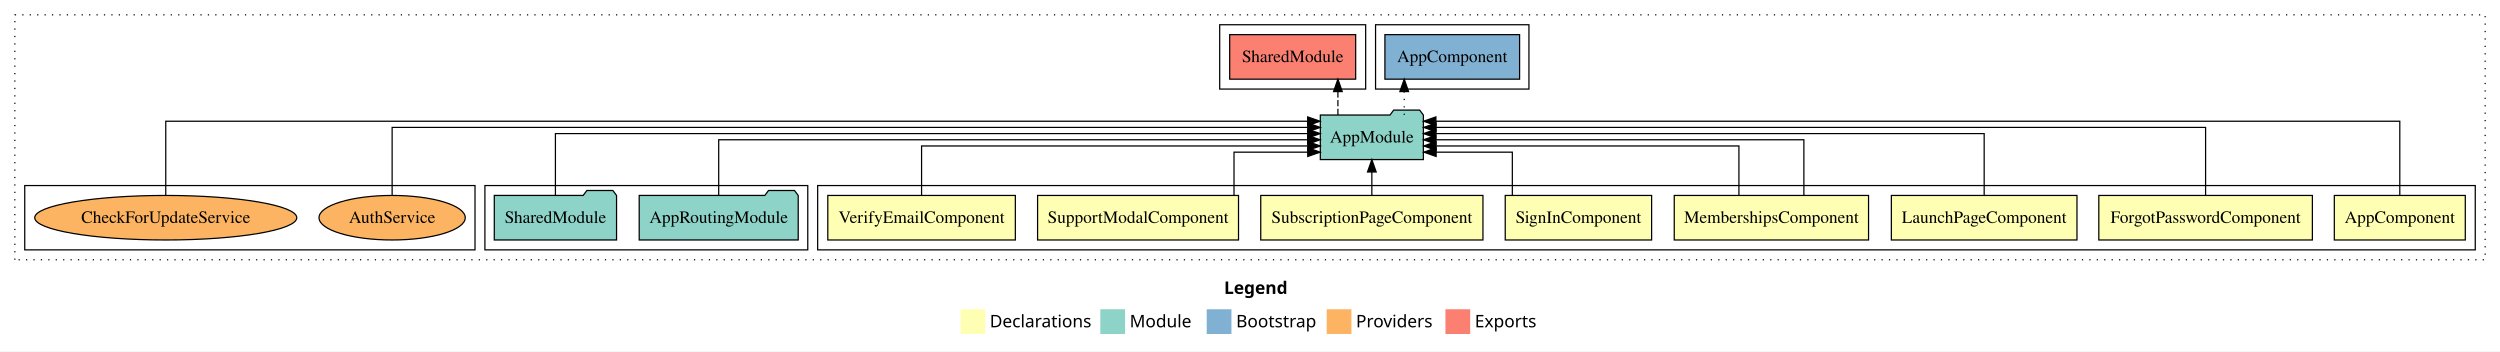
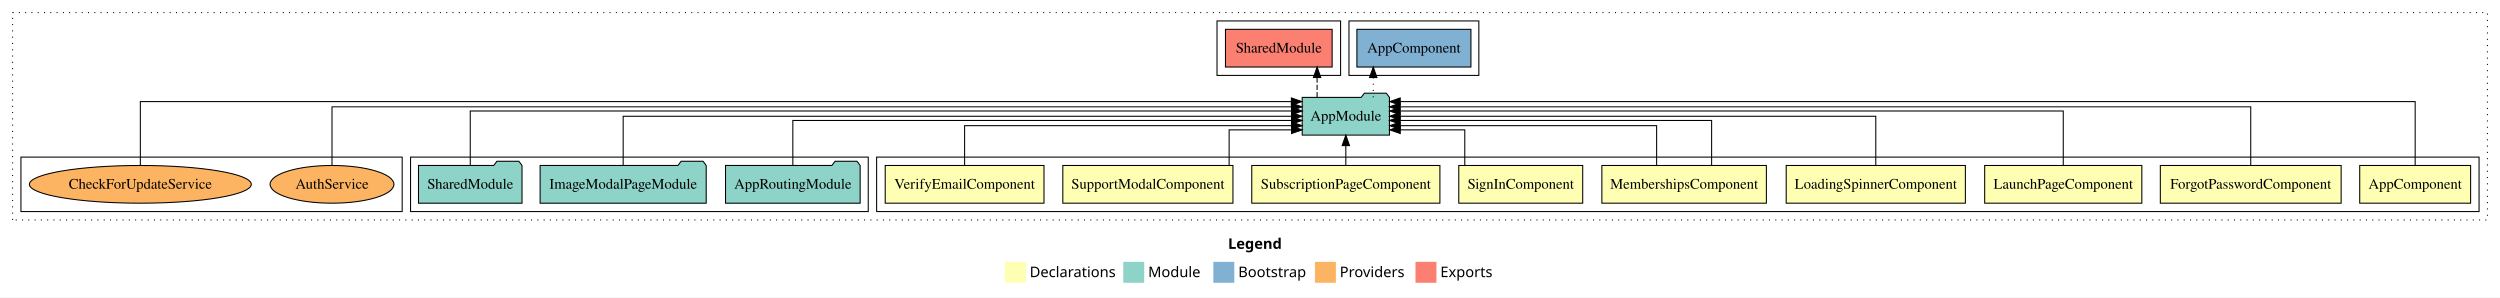
- <svg xmlns="http://www.w3.org/2000/svg" width="2021pt" height="284pt" viewBox="0.00 0.00 2021.00 284.00">
+ <svg xmlns="http://www.w3.org/2000/svg" width="2387pt" height="284pt" viewBox="0.00 0.00 2387.00 284.00">
  <g id="graph0" class="graph" transform="scale(1 1) rotate(0) translate(4 280)">
-     <polygon fill="#ffffff" stroke="transparent" points="-4,4 -4,-280 2017,-280 2017,4 -4,4" />
-     <text text-anchor="start" x="985.509" y="-42.4" font-family="sans-serif" font-weight="bold" font-size="14.00" fill="#000000">Legend</text>
-     <polygon fill="#ffffb3" stroke="transparent" points="772.5,-10 772.5,-30 792.5,-30 792.5,-10 772.5,-10" />
-     <text text-anchor="start" x="796.129" y="-15.4" font-family="sans-serif" font-size="14.00" fill="#000000">  Declarations</text>
-     <polygon fill="#8dd3c7" stroke="transparent" points="885.5,-10 885.5,-30 905.5,-30 905.5,-10 885.5,-10" />
-     <text text-anchor="start" x="909.225" y="-15.4" font-family="sans-serif" font-size="14.00" fill="#000000">  Module</text>
-     <polygon fill="#80b1d3" stroke="transparent" points="971.5,-10 971.5,-30 991.5,-30 991.5,-10 971.5,-10" />
-     <text text-anchor="start" x="995.281" y="-15.4" font-family="sans-serif" font-size="14.00" fill="#000000">  Bootstrap</text>
-     <polygon fill="#fdb462" stroke="transparent" points="1068.5,-10 1068.5,-30 1088.5,-30 1088.5,-10 1068.5,-10" />
-     <text text-anchor="start" x="1092.173" y="-15.4" font-family="sans-serif" font-size="14.00" fill="#000000">  Providers</text>
-     <polygon fill="#fb8072" stroke="transparent" points="1164.5,-10 1164.5,-30 1184.5,-30 1184.5,-10 1164.5,-10" />
-     <text text-anchor="start" x="1188.226" y="-15.4" font-family="sans-serif" font-size="14.00" fill="#000000">  Exports</text>
+     <polygon fill="#ffffff" stroke="transparent" points="-4,4 -4,-280 2383,-280 2383,4 -4,4" />
+     <text text-anchor="start" x="1168.509" y="-42.4" font-family="sans-serif" font-weight="bold" font-size="14.00" fill="#000000">Legend</text>
+     <polygon fill="#ffffb3" stroke="transparent" points="955.5,-10 955.5,-30 975.5,-30 975.5,-10 955.5,-10" />
+     <text text-anchor="start" x="979.129" y="-15.4" font-family="sans-serif" font-size="14.00" fill="#000000">  Declarations</text>
+     <polygon fill="#8dd3c7" stroke="transparent" points="1068.5,-10 1068.5,-30 1088.5,-30 1088.5,-10 1068.5,-10" />
+     <text text-anchor="start" x="1092.225" y="-15.4" font-family="sans-serif" font-size="14.00" fill="#000000">  Module</text>
+     <polygon fill="#80b1d3" stroke="transparent" points="1154.5,-10 1154.5,-30 1174.5,-30 1174.5,-10 1154.5,-10" />
+     <text text-anchor="start" x="1178.281" y="-15.4" font-family="sans-serif" font-size="14.00" fill="#000000">  Bootstrap</text>
+     <polygon fill="#fdb462" stroke="transparent" points="1251.5,-10 1251.5,-30 1271.5,-30 1271.5,-10 1251.5,-10" />
+     <text text-anchor="start" x="1275.173" y="-15.4" font-family="sans-serif" font-size="14.00" fill="#000000">  Providers</text>
+     <polygon fill="#fb8072" stroke="transparent" points="1347.5,-10 1347.5,-30 1367.5,-30 1367.5,-10 1347.5,-10" />
+     <text text-anchor="start" x="1371.226" y="-15.4" font-family="sans-serif" font-size="14.00" fill="#000000">  Exports</text>
    <g id="clust1" class="cluster">
-       <polygon fill="none" stroke="#000000" stroke-dasharray="1,5" points="8,-70 8,-268 2005,-268 2005,-70 8,-70" />
+       <polygon fill="none" stroke="#000000" stroke-dasharray="1,5" points="8,-70 8,-268 2371,-268 2371,-70 8,-70" />
    </g>
    <g id="clust2" class="cluster">
-       <polygon fill="none" stroke="#000000" points="657,-78 657,-130 1997,-130 1997,-78 657,-78" />
-     </g>
-     <g id="clust11" class="cluster">
-       <polygon fill="none" stroke="#000000" points="388,-78 388,-130 649,-130 649,-78 388,-78" />
+       <polygon fill="none" stroke="#000000" points="833,-78 833,-130 2363,-130 2363,-78 833,-78" />
    </g>
    <g id="clust12" class="cluster">
-       <polygon fill="none" stroke="#000000" points="982,-208 982,-260 1100,-260 1100,-208 982,-208" />
+       <polygon fill="none" stroke="#000000" points="388,-78 388,-130 825,-130 825,-78 388,-78" />
    </g>
    <g id="clust13" class="cluster">
-       <polygon fill="none" stroke="#000000" points="1108,-208 1108,-260 1232,-260 1232,-208 1108,-208" />
+       <polygon fill="none" stroke="#000000" points="1158,-208 1158,-260 1276,-260 1276,-208 1158,-208" />
    </g>
    <g id="clust14" class="cluster">
+       <polygon fill="none" stroke="#000000" points="1284,-208 1284,-260 1408,-260 1408,-208 1284,-208" />
+     </g>
+     <g id="clust15" class="cluster">
      <polygon fill="none" stroke="#000000" points="16,-78 16,-130 380,-130 380,-78 16,-78" />
    </g>
    <g id="node1" class="node">
-       <polygon fill="#ffffb3" stroke="#000000" points="1988.94,-122 1883.06,-122 1883.06,-86 1988.94,-86 1988.94,-122" />
-       <text text-anchor="middle" x="1936" y="-99.8" font-family="Times,serif" font-size="14.00" fill="#000000">AppComponent</text>
+       <polygon fill="#ffffb3" stroke="#000000" points="2354.94,-122 2249.06,-122 2249.06,-86 2354.94,-86 2354.94,-122" />
+       <text text-anchor="middle" x="2302" y="-99.8" font-family="Times,serif" font-size="14.00" fill="#000000">AppComponent</text>
+     </g>
+     <g id="node10" class="node">
+       <polygon fill="#8dd3c7" stroke="#000000" points="1322.657,-187 1319.657,-191 1298.657,-191 1295.657,-187 1239.343,-187 1239.343,-151 1322.657,-151 1322.657,-187" />
+       <text text-anchor="middle" x="1281" y="-164.8" font-family="Times,serif" font-size="14.00" fill="#000000">AppModule</text>
+     </g>
+     <g id="edge1" class="edge">
+       <path fill="none" stroke="#000000" d="M2302,-122.323C2302,-145.66 2302,-183 2302,-183 2302,-183 1332.928,-183 1332.928,-183" />
+       <polygon fill="#000000" stroke="#000000" points="1332.928,-179.5 1322.928,-183 1332.928,-186.5 1332.928,-179.5" />
+     </g>
+     <g id="node2" class="node">
+       <polygon fill="#ffffb3" stroke="#000000" points="2231.32,-122 2058.68,-122 2058.68,-86 2231.32,-86 2231.32,-122" />
+       <text text-anchor="middle" x="2145" y="-99.8" font-family="Times,serif" font-size="14.00" fill="#000000">ForgotPasswordComponent</text>
+     </g>
+     <g id="edge2" class="edge">
+       <path fill="none" stroke="#000000" d="M2145,-122.292C2145,-144.206 2145,-178 2145,-178 2145,-178 1332.672,-178 1332.672,-178" />
+       <polygon fill="#000000" stroke="#000000" points="1332.673,-174.5 1322.672,-178 1332.672,-181.5 1332.673,-174.5" />
+     </g>
+     <g id="node3" class="node">
+       <polygon fill="#ffffb3" stroke="#000000" points="2041.027,-122 1890.973,-122 1890.973,-86 2041.027,-86 2041.027,-122" />
+       <text text-anchor="middle" x="1966" y="-99.8" font-family="Times,serif" font-size="14.00" fill="#000000">LaunchPageComponent</text>
+     </g>
+     <g id="edge3" class="edge">
+       <path fill="none" stroke="#000000" d="M1966,-122.027C1966,-142.767 1966,-174 1966,-174 1966,-174 1332.819,-174 1332.819,-174" />
+       <polygon fill="#000000" stroke="#000000" points="1332.819,-170.5 1322.819,-174 1332.819,-177.5 1332.819,-170.5" />
+     </g>
+     <g id="node4" class="node">
+       <polygon fill="#ffffb3" stroke="#000000" points="1872.539,-122 1701.461,-122 1701.461,-86 1872.539,-86 1872.539,-122" />
+       <text text-anchor="middle" x="1787" y="-99.8" font-family="Times,serif" font-size="14.00" fill="#000000">LoadingSpinnerComponent</text>
+     </g>
+     <g id="edge4" class="edge">
+       <path fill="none" stroke="#000000" d="M1787,-122.106C1787,-141.339 1787,-169 1787,-169 1787,-169 1332.839,-169 1332.839,-169" />
+       <polygon fill="#000000" stroke="#000000" points="1332.839,-165.5 1322.839,-169 1332.839,-172.5 1332.839,-165.5" />
+     </g>
+     <g id="node5" class="node">
+       <polygon fill="#ffffb3" stroke="#000000" points="1682.538,-122 1525.462,-122 1525.462,-86 1682.538,-86 1682.538,-122" />
+       <text text-anchor="middle" x="1604" y="-99.8" font-family="Times,serif" font-size="14.00" fill="#000000">MembershipsComponent</text>
+     </g>
+     <g id="edge5" class="edge">
+       <path fill="none" stroke="#000000" d="M1577.744,-122.027C1577.744,-138.398 1577.744,-160 1577.744,-160 1577.744,-160 1332.887,-160 1332.887,-160" />
+       <polygon fill="#000000" stroke="#000000" points="1332.887,-156.5 1322.887,-160 1332.887,-163.5 1332.887,-156.5" />
+     </g>
+     <g id="edge6" class="edge">
+       <path fill="none" stroke="#000000" d="M1630.256,-122.302C1630.256,-140.27 1630.256,-165 1630.256,-165 1630.256,-165 1332.782,-165 1332.782,-165" />
+       <polygon fill="#000000" stroke="#000000" points="1332.782,-161.5 1322.782,-165 1332.782,-168.5 1332.782,-161.5" />
+     </g>
+     <g id="node6" class="node">
+       <polygon fill="#ffffb3" stroke="#000000" points="1507.167,-122 1388.833,-122 1388.833,-86 1507.167,-86 1507.167,-122" />
+       <text text-anchor="middle" x="1448" y="-99.8" font-family="Times,serif" font-size="14.00" fill="#000000">SignInComponent</text>
+     </g>
+     <g id="edge7" class="edge">
+       <path fill="none" stroke="#000000" d="M1394.568,-122.187C1394.568,-137.182 1394.568,-156 1394.568,-156 1394.568,-156 1332.966,-156 1332.966,-156" />
+       <polygon fill="#000000" stroke="#000000" points="1332.966,-152.5 1322.966,-156 1332.966,-159.5 1332.966,-152.5" />
+     </g>
+     <g id="node7" class="node">
+       <polygon fill="#ffffb3" stroke="#000000" points="1370.819,-122 1191.181,-122 1191.181,-86 1370.819,-86 1370.819,-122" />
+       <text text-anchor="middle" x="1281" y="-99.8" font-family="Times,serif" font-size="14.00" fill="#000000">SubscriptionPageComponent</text>
+     </g>
+     <g id="edge8" class="edge">
+       <path fill="none" stroke="#000000" d="M1281,-122.106C1281,-122.106 1281,-140.991 1281,-140.991" />
+       <polygon fill="#000000" stroke="#000000" points="1277.5,-140.991 1281,-150.991 1284.5,-140.991 1277.5,-140.991" />
+     </g>
+     <g id="node8" class="node">
+       <polygon fill="#ffffb3" stroke="#000000" points="1173.216,-122 1010.784,-122 1010.784,-86 1173.216,-86 1173.216,-122" />
+       <text text-anchor="middle" x="1092" y="-99.8" font-family="Times,serif" font-size="14.00" fill="#000000">SupportModalComponent</text>
+     </g>
+     <g id="edge9" class="edge">
+       <path fill="none" stroke="#000000" d="M1169.573,-122.187C1169.573,-137.182 1169.573,-156 1169.573,-156 1169.573,-156 1229.192,-156 1229.192,-156" />
+       <polygon fill="#000000" stroke="#000000" points="1229.192,-159.5 1239.192,-156 1229.192,-152.5 1229.192,-159.5" />
    </g>
    <g id="node9" class="node">
-       <polygon fill="#8dd3c7" stroke="#000000" points="1146.657,-187 1143.657,-191 1122.657,-191 1119.657,-187 1063.343,-187 1063.343,-151 1146.657,-151 1146.657,-187" />
-       <text text-anchor="middle" x="1105" y="-164.8" font-family="Times,serif" font-size="14.00" fill="#000000">AppModule</text>
+       <polygon fill="#ffffb3" stroke="#000000" points="992.805,-122 841.195,-122 841.195,-86 992.805,-86 992.805,-122" />
+       <text text-anchor="middle" x="917" y="-99.8" font-family="Times,serif" font-size="14.00" fill="#000000">VerifyEmailComponent</text>
    </g>
-     <g id="edge1" class="edge">
-       <path fill="none" stroke="#000000" d="M1936,-122.091C1936,-145.133 1936,-182 1936,-182 1936,-182 1156.779,-182 1156.779,-182" />
-       <polygon fill="#000000" stroke="#000000" points="1156.779,-178.5 1146.779,-182 1156.779,-185.5 1156.779,-178.5" />
+     <g id="edge10" class="edge">
+       <path fill="none" stroke="#000000" d="M917,-122.027C917,-138.398 917,-160 917,-160 917,-160 1229.245,-160 1229.245,-160" />
+       <polygon fill="#000000" stroke="#000000" points="1229.245,-163.5 1239.245,-160 1229.245,-156.5 1229.245,-163.5" />
    </g>
-     <g id="node2" class="node">
-       <polygon fill="#ffffb3" stroke="#000000" points="1865.32,-122 1692.68,-122 1692.68,-86 1865.32,-86 1865.32,-122" />
-       <text text-anchor="middle" x="1779" y="-99.8" font-family="Times,serif" font-size="14.00" fill="#000000">ForgotPasswordComponent</text>
+     <g id="node14" class="node">
+       <polygon fill="#fb8072" stroke="#000000" points="1267.922,-252 1166.078,-252 1166.078,-216 1267.922,-216 1267.922,-252" />
+       <text text-anchor="middle" x="1217" y="-229.8" font-family="Times,serif" font-size="14.00" fill="#000000">SharedModule </text>
    </g>
-     <g id="edge2" class="edge">
-       <path fill="none" stroke="#000000" d="M1779,-122.045C1779,-143.662 1779,-177 1779,-177 1779,-177 1156.907,-177 1156.907,-177" />
-       <polygon fill="#000000" stroke="#000000" points="1156.907,-173.5 1146.907,-177 1156.907,-180.5 1156.907,-173.5" />
+     <g id="edge14" class="edge">
+       <path fill="none" stroke="#000000" stroke-dasharray="5,2" d="M1253.566,-187.106C1253.566,-187.106 1253.566,-205.991 1253.566,-205.991" />
+       <polygon fill="#000000" stroke="#000000" points="1250.066,-205.991 1253.566,-215.991 1257.066,-205.991 1250.066,-205.991" />
    </g>
-     <g id="node3" class="node">
-       <polygon fill="#ffffb3" stroke="#000000" points="1675.027,-122 1524.973,-122 1524.973,-86 1675.027,-86 1675.027,-122" />
-       <text text-anchor="middle" x="1600" y="-99.8" font-family="Times,serif" font-size="14.00" fill="#000000">LaunchPageComponent</text>
+     <g id="node15" class="node">
+       <polygon fill="#80b1d3" stroke="#000000" points="1400.439,-252 1291.561,-252 1291.561,-216 1400.439,-216 1400.439,-252" />
+       <text text-anchor="middle" x="1346" y="-229.8" font-family="Times,serif" font-size="14.00" fill="#000000">AppComponent </text>
    </g>
-     <g id="edge3" class="edge">
-       <path fill="none" stroke="#000000" d="M1600,-122.223C1600,-142.365 1600,-172 1600,-172 1600,-172 1156.777,-172 1156.777,-172" />
-       <polygon fill="#000000" stroke="#000000" points="1156.777,-168.5 1146.777,-172 1156.777,-175.5 1156.777,-168.5" />
+     <g id="edge15" class="edge">
+       <path fill="none" stroke="#000000" stroke-dasharray="1,5" d="M1307.179,-187.106C1307.179,-187.106 1307.179,-205.991 1307.179,-205.991" />
+       <polygon fill="#000000" stroke="#000000" points="1303.679,-205.991 1307.179,-215.991 1310.679,-205.991 1303.679,-205.991" />
    </g>
-     <g id="node4" class="node">
-       <polygon fill="#ffffb3" stroke="#000000" points="1506.538,-122 1349.462,-122 1349.462,-86 1506.538,-86 1506.538,-122" />
-       <text text-anchor="middle" x="1428" y="-99.8" font-family="Times,serif" font-size="14.00" fill="#000000">MembershipsComponent</text>
+     <g id="node11" class="node">
+       <polygon fill="#8dd3c7" stroke="#000000" points="817.274,-122 814.274,-126 793.274,-126 790.274,-122 688.726,-122 688.726,-86 817.274,-86 817.274,-122" />
+       <text text-anchor="middle" x="753" y="-99.8" font-family="Times,serif" font-size="14.00" fill="#000000">AppRoutingModule</text>
    </g>
-     <g id="edge4" class="edge">
-       <path fill="none" stroke="#000000" d="M1401.744,-122.034C1401.744,-139.06 1401.744,-162 1401.744,-162 1401.744,-162 1156.887,-162 1156.887,-162" />
-       <polygon fill="#000000" stroke="#000000" points="1156.887,-158.5 1146.887,-162 1156.887,-165.5 1156.887,-158.5" />
-     </g>
-     <g id="edge5" class="edge">
-       <path fill="none" stroke="#000000" d="M1454.256,-122.222C1454.256,-140.828 1454.256,-167 1454.256,-167 1454.256,-167 1156.782,-167 1156.782,-167" />
-       <polygon fill="#000000" stroke="#000000" points="1156.782,-163.5 1146.782,-167 1156.782,-170.5 1156.782,-163.5" />
-     </g>
-     <g id="node5" class="node">
-       <polygon fill="#ffffb3" stroke="#000000" points="1331.167,-122 1212.833,-122 1212.833,-86 1331.167,-86 1331.167,-122" />
-       <text text-anchor="middle" x="1272" y="-99.8" font-family="Times,serif" font-size="14.00" fill="#000000">SignInComponent</text>
-     </g>
-     <g id="edge6" class="edge">
-       <path fill="none" stroke="#000000" d="M1218.568,-122.24C1218.568,-137.571 1218.568,-157 1218.568,-157 1218.568,-157 1156.966,-157 1156.966,-157" />
-       <polygon fill="#000000" stroke="#000000" points="1156.966,-153.5 1146.966,-157 1156.966,-160.5 1156.966,-153.5" />
-     </g>
-     <g id="node6" class="node">
-       <polygon fill="#ffffb3" stroke="#000000" points="1194.819,-122 1015.181,-122 1015.181,-86 1194.819,-86 1194.819,-122" />
-       <text text-anchor="middle" x="1105" y="-99.8" font-family="Times,serif" font-size="14.00" fill="#000000">SubscriptionPageComponent</text>
-     </g>
-     <g id="edge7" class="edge">
-       <path fill="none" stroke="#000000" d="M1105,-122.106C1105,-122.106 1105,-140.991 1105,-140.991" />
-       <polygon fill="#000000" stroke="#000000" points="1101.5,-140.991 1105,-150.991 1108.5,-140.991 1101.5,-140.991" />
-     </g>
-     <g id="node7" class="node">
-       <polygon fill="#ffffb3" stroke="#000000" points="997.216,-122 834.784,-122 834.784,-86 997.216,-86 997.216,-122" />
-       <text text-anchor="middle" x="916" y="-99.8" font-family="Times,serif" font-size="14.00" fill="#000000">SupportModalComponent</text>
-     </g>
-     <g id="edge8" class="edge">
-       <path fill="none" stroke="#000000" d="M993.573,-122.24C993.573,-137.571 993.573,-157 993.573,-157 993.573,-157 1053.192,-157 1053.192,-157" />
-       <polygon fill="#000000" stroke="#000000" points="1053.192,-160.5 1063.192,-157 1053.192,-153.5 1053.192,-160.5" />
-     </g>
-     <g id="node8" class="node">
-       <polygon fill="#ffffb3" stroke="#000000" points="816.805,-122 665.195,-122 665.195,-86 816.805,-86 816.805,-122" />
-       <text text-anchor="middle" x="741" y="-99.8" font-family="Times,serif" font-size="14.00" fill="#000000">VerifyEmailComponent</text>
-     </g>
-     <g id="edge9" class="edge">
-       <path fill="none" stroke="#000000" d="M741,-122.034C741,-139.06 741,-162 741,-162 741,-162 1053.245,-162 1053.245,-162" />
-       <polygon fill="#000000" stroke="#000000" points="1053.245,-165.5 1063.245,-162 1053.245,-158.5 1053.245,-165.5" />
+     <g id="edge11" class="edge">
+       <path fill="none" stroke="#000000" d="M753,-122.302C753,-140.27 753,-165 753,-165 753,-165 1229.127,-165 1229.127,-165" />
+       <polygon fill="#000000" stroke="#000000" points="1229.127,-168.5 1239.127,-165 1229.127,-161.5 1229.127,-168.5" />
    </g>
    <g id="node12" class="node">
-       <polygon fill="#fb8072" stroke="#000000" points="1091.922,-252 990.078,-252 990.078,-216 1091.922,-216 1091.922,-252" />
-       <text text-anchor="middle" x="1041" y="-229.8" font-family="Times,serif" font-size="14.00" fill="#000000">SharedModule </text>
+       <polygon fill="#8dd3c7" stroke="#000000" points="670.292,-122 667.292,-126 646.292,-126 643.292,-122 511.708,-122 511.708,-86 670.292,-86 670.292,-122" />
+       <text text-anchor="middle" x="591" y="-99.8" font-family="Times,serif" font-size="14.00" fill="#000000">ImageModalPageModule</text>
    </g>
    <g id="edge12" class="edge">
-       <path fill="none" stroke="#000000" stroke-dasharray="5,2" d="M1077.566,-187.106C1077.566,-187.106 1077.566,-205.991 1077.566,-205.991" />
-       <polygon fill="#000000" stroke="#000000" points="1074.066,-205.991 1077.566,-215.991 1081.066,-205.991 1074.066,-205.991" />
+       <path fill="none" stroke="#000000" d="M591,-122.106C591,-141.339 591,-169 591,-169 591,-169 1229.134,-169 1229.134,-169" />
+       <polygon fill="#000000" stroke="#000000" points="1229.134,-172.5 1239.134,-169 1229.134,-165.5 1229.134,-172.5" />
    </g>
    <g id="node13" class="node">
-       <polygon fill="#80b1d3" stroke="#000000" points="1224.439,-252 1115.561,-252 1115.561,-216 1224.439,-216 1224.439,-252" />
-       <text text-anchor="middle" x="1170" y="-229.8" font-family="Times,serif" font-size="14.00" fill="#000000">AppComponent </text>
-     </g>
-     <g id="edge13" class="edge">
-       <path fill="none" stroke="#000000" stroke-dasharray="1,5" d="M1131.179,-187.106C1131.179,-187.106 1131.179,-205.991 1131.179,-205.991" />
-       <polygon fill="#000000" stroke="#000000" points="1127.679,-205.991 1131.179,-215.991 1134.679,-205.991 1127.679,-205.991" />
-     </g>
-     <g id="node10" class="node">
-       <polygon fill="#8dd3c7" stroke="#000000" points="641.274,-122 638.274,-126 617.274,-126 614.274,-122 512.726,-122 512.726,-86 641.274,-86 641.274,-122" />
-       <text text-anchor="middle" x="577" y="-99.8" font-family="Times,serif" font-size="14.00" fill="#000000">AppRoutingModule</text>
-     </g>
-     <g id="edge10" class="edge">
-       <path fill="none" stroke="#000000" d="M577,-122.222C577,-140.828 577,-167 577,-167 577,-167 1053.127,-167 1053.127,-167" />
-       <polygon fill="#000000" stroke="#000000" points="1053.127,-170.5 1063.127,-167 1053.127,-163.5 1053.127,-170.5" />
-     </g>
-     <g id="node11" class="node">
      <polygon fill="#8dd3c7" stroke="#000000" points="494.423,-122 491.423,-126 470.423,-126 467.423,-122 395.577,-122 395.577,-86 494.423,-86 494.423,-122" />
      <text text-anchor="middle" x="445" y="-99.8" font-family="Times,serif" font-size="14.00" fill="#000000">SharedModule</text>
    </g>
-     <g id="edge11" class="edge">
-       <path fill="none" stroke="#000000" d="M445,-122.223C445,-142.365 445,-172 445,-172 445,-172 1053.213,-172 1053.213,-172" />
-       <polygon fill="#000000" stroke="#000000" points="1053.213,-175.5 1063.213,-172 1053.213,-168.5 1053.213,-175.5" />
+     <g id="edge13" class="edge">
+       <path fill="none" stroke="#000000" d="M445,-122.027C445,-142.767 445,-174 445,-174 445,-174 1229.257,-174 1229.257,-174" />
+       <polygon fill="#000000" stroke="#000000" points="1229.257,-177.5 1239.257,-174 1229.257,-170.5 1229.257,-177.5" />
    </g>
-     <g id="node14" class="node">
+     <g id="node16" class="node">
      <ellipse fill="#fdb462" stroke="#000000" cx="313" cy="-104" rx="59.108" ry="18" />
      <text text-anchor="middle" x="313" y="-99.8" font-family="Times,serif" font-size="14.00" fill="#000000">AuthService</text>
    </g>
-     <g id="edge14" class="edge">
-       <path fill="none" stroke="#000000" d="M313,-122.045C313,-143.662 313,-177 313,-177 313,-177 1053.256,-177 1053.256,-177" />
-       <polygon fill="#000000" stroke="#000000" points="1053.256,-180.5 1063.256,-177 1053.256,-173.5 1053.256,-180.5" />
+     <g id="edge16" class="edge">
+       <path fill="none" stroke="#000000" d="M313,-122.292C313,-144.206 313,-178 313,-178 313,-178 1229.096,-178 1229.096,-178" />
+       <polygon fill="#000000" stroke="#000000" points="1229.096,-181.5 1239.096,-178 1229.095,-174.5 1229.096,-181.5" />
    </g>
-     <g id="node15" class="node">
+     <g id="node17" class="node">
      <ellipse fill="#fdb462" stroke="#000000" cx="130" cy="-104" rx="105.919" ry="18" />
      <text text-anchor="middle" x="130" y="-99.8" font-family="Times,serif" font-size="14.00" fill="#000000">CheckForUpdateService</text>
    </g>
-     <g id="edge15" class="edge">
-       <path fill="none" stroke="#000000" d="M130,-122.091C130,-145.133 130,-182 130,-182 130,-182 1053.105,-182 1053.105,-182" />
-       <polygon fill="#000000" stroke="#000000" points="1053.105,-185.5 1063.105,-182 1053.105,-178.5 1053.105,-185.5" />
+     <g id="edge17" class="edge">
+       <path fill="none" stroke="#000000" d="M130,-122.323C130,-145.66 130,-183 130,-183 130,-183 1229.013,-183 1229.013,-183" />
+       <polygon fill="#000000" stroke="#000000" points="1229.014,-186.5 1239.013,-183 1229.013,-179.5 1229.014,-186.5" />
    </g>
  </g>
</svg>
